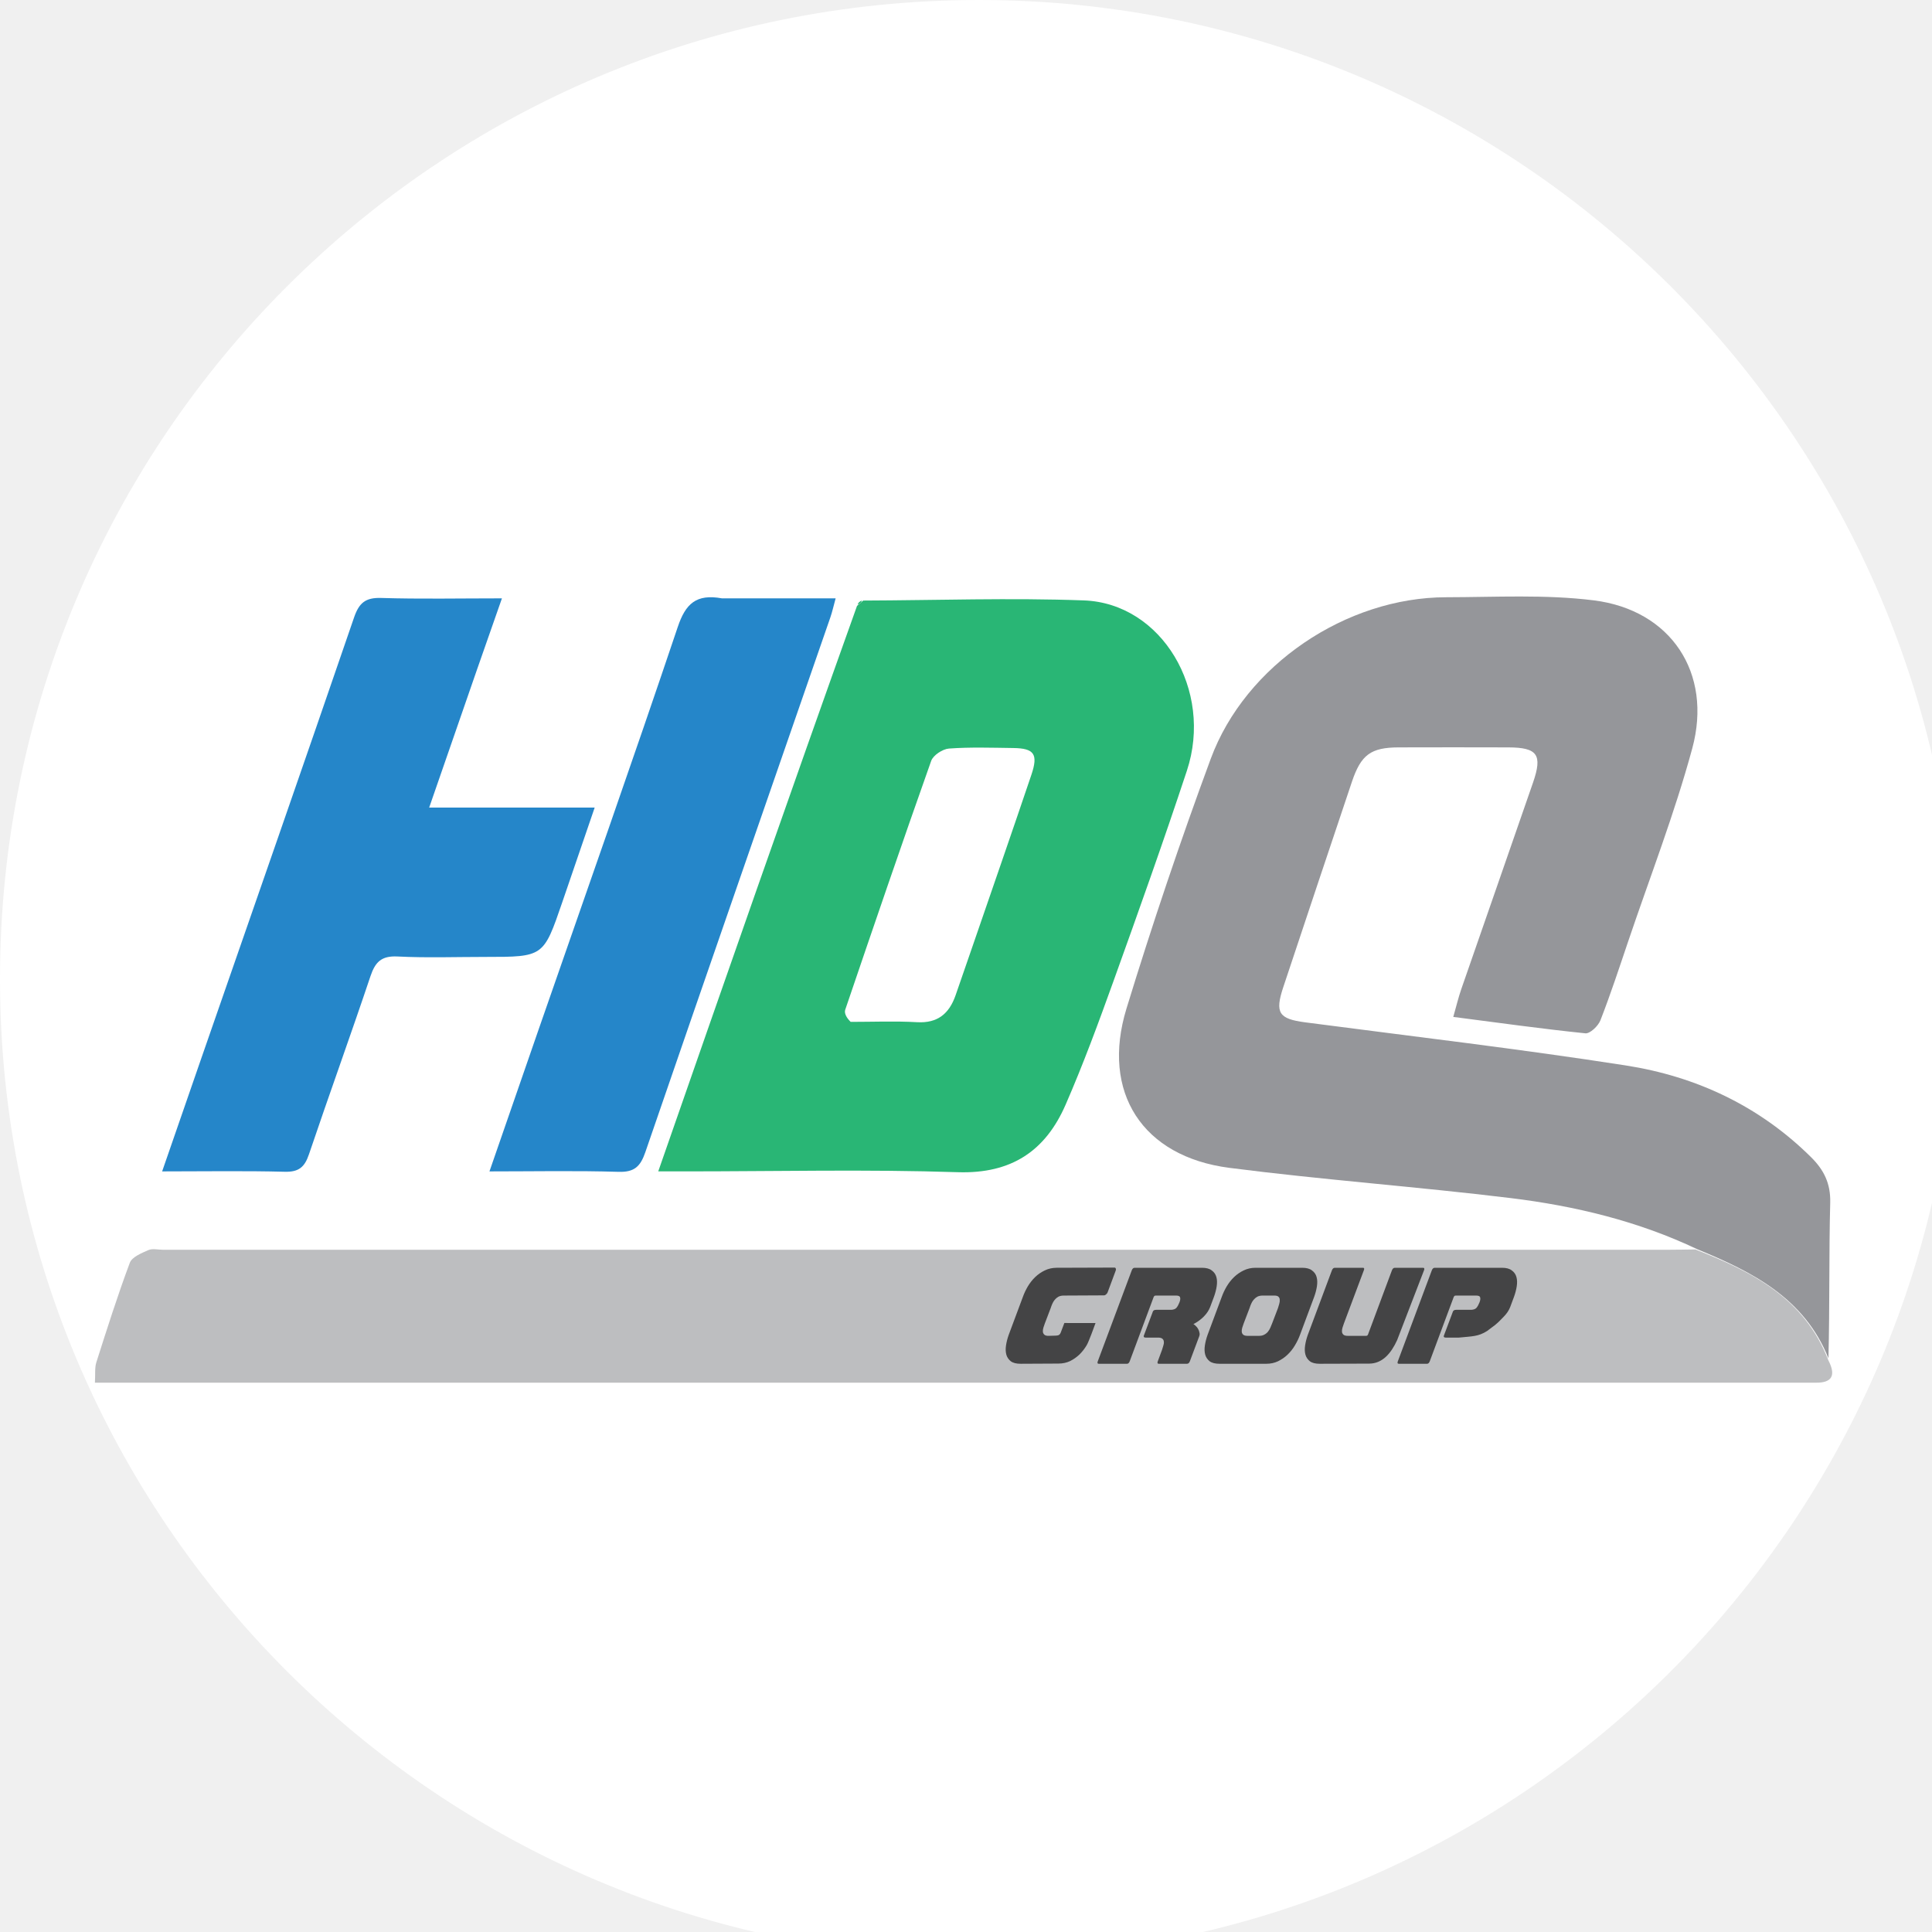
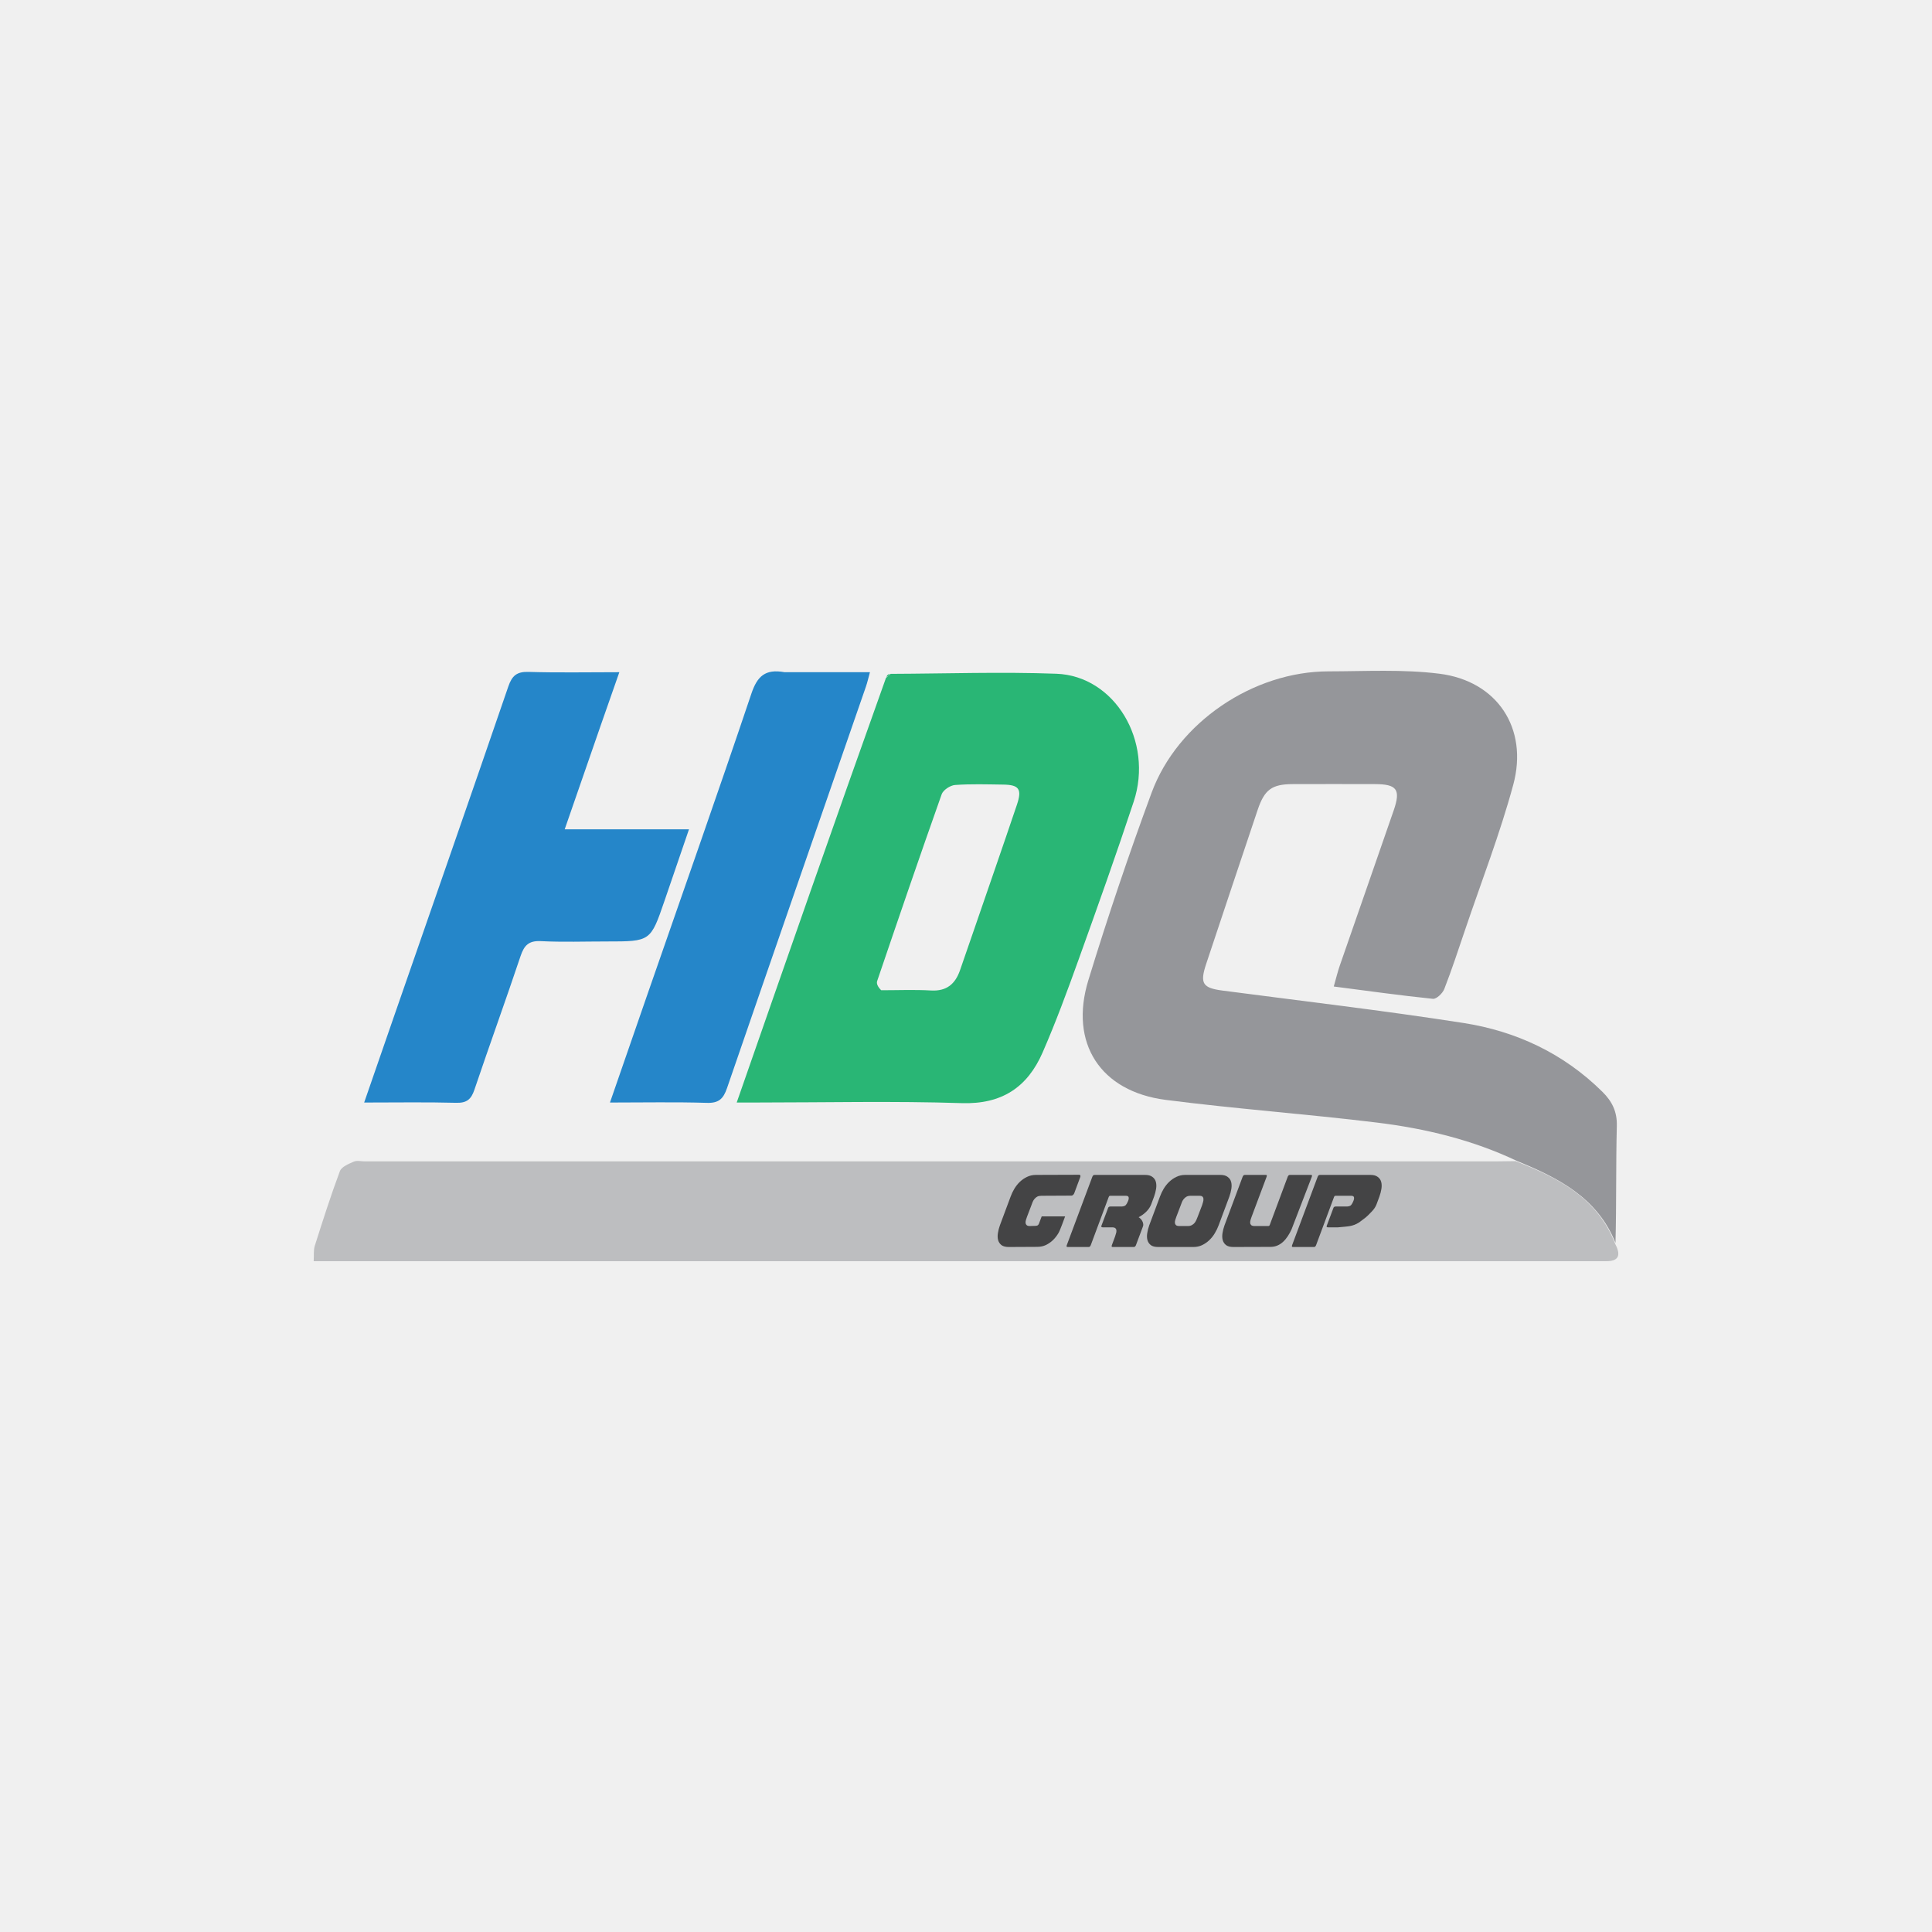
- <svg xmlns="http://www.w3.org/2000/svg" version="1.1" id="Layer_1" x="0px" y="0px" width="100%" viewBox="0 0 450 450" xml:space="preserve" height="100%">
+ <svg xmlns="http://www.w3.org/2000/svg" version="1.1" id="Layer_1" x="0px" y="0px" width="456" viewBox="0 0 450 450" xml:space="preserve" height="456">
  <defs id="defs16" />
-   <circle id="path1" cx="228" cy="228" r="228" fill="#ffffff" />
-   <path fill="#95969a" opacity="1" stroke="none" d="m 395.396,291.001 c -13.811,-6.579 -28.529,-10.113 -43.572,-11.95 -21.786,-2.66 -43.709,-4.229 -65.474,-7.035 -20.255,-2.611 -29.945,-17.598 -23.974,-37.096 5.993,-19.568 12.538,-38.995 19.631,-58.192 8.068,-21.836 31.557,-37.59 54.832,-37.618 11.485,-0.014 23.098,-0.694 34.426,0.73 17.908,2.251 27.652,16.902 22.905,34.439 -4.122,15.231 -9.876,30.021 -14.938,44.996 -2.079,6.149 -4.105,12.322 -6.458,18.366 -0.515,1.323 -2.421,3.151 -3.511,3.039 -10.067,-1.033 -20.095,-2.441 -30.767,-3.821 0.706,-2.473 1.184,-4.51 1.865,-6.477 5.554,-16.043 11.172,-32.063 16.713,-48.11 2.246,-6.504 1.036,-8.169 -5.786,-8.19 -8.5,-0.026 -16.999,-0.025 -25.499,-0.001 -6.487,0.019 -8.782,1.692 -10.905,8.018 -5.35,15.937 -10.684,31.88 -15.986,47.833 -1.997,6.008 -1.024,7.387 5.111,8.191 24.896,3.263 49.849,6.177 74.653,10.038 16.428,2.557 31.154,9.46 43.185,21.385 2.971,2.944 4.561,6.111 4.446,10.564 -0.31,11.991 -0.098,23.996 -0.413,36.268 -5.556,-13.944 -17.638,-20.111 -30.486,-25.376 z" id="path2" />
-   <path fill="#bdbec0" opacity="1" stroke="none" d="m 394.89,291.016 c 13.353,5.25 25.435,11.417 30.972,25.832 1.847,3.57 0.807,5.259 -2.942,5.206 -1.166,-0.017 -2.333,-6.1e-4 -3.499,-6.1e-4 -130.122,1.5e-4 -260.245,2.1e-4 -390.367,2.4e-4 -2.129,0 -4.259,-10e-6 -6.944,-10e-6 0.118,-1.947 -0.081,-3.448 0.335,-4.754 2.472,-7.765 4.939,-15.54 7.789,-23.168 0.506,-1.355 2.712,-2.254 4.311,-2.955 0.978,-0.429 2.298,-0.08 3.464,-0.08 116.96,-7.9e-4 233.92,-10e-4 350.88,-0.005 1.832,-5e-5 3.664,-0.04 6.002,-0.076" id="path3" />
-   <path fill="#29b675" opacity="1" stroke="none" d="m 201.037,139.881 c 17.14,-0.061 34.3,-0.663 51.414,-0.035 18.134,0.666 30.192,20.927 23.998,39.665 -5.427,16.418 -11.239,32.712 -17.089,48.986 -3.484,9.691 -7.05,19.376 -11.161,28.811 -4.687,10.756 -12.615,16.127 -25.107,15.72 -21.121,-0.689 -42.281,-0.191 -63.424,-0.191 -1.807,-8e-5 -3.615,0 -6.351,0 15.407,-44.204 30.597,-87.784 46.301,-131.716 0.816,-0.647 1.118,-0.944 1.419,-1.24 m -2.904,98.133 c 5.157,0.003 10.328,-0.217 15.469,0.075 4.819,0.274 7.48,-2.012 8.962,-6.238 1.32,-3.764 2.613,-7.536 3.911,-11.308 4.595,-13.355 9.236,-26.695 13.754,-40.077 1.631,-4.832 0.652,-6.172 -4.221,-6.236 -4.99,-0.065 -9.998,-0.238 -14.963,0.121 -1.487,0.108 -3.685,1.548 -4.156,2.875 -6.83,19.263 -13.437,38.606 -20.017,57.957 -0.268,0.789 0.252,1.846 1.262,2.829 z" id="path4" />
-   <path fill="#2586c9" opacity="1" stroke="none" d="m 111.054,156.104 c -3.702,10.721 -7.294,21.064 -11.09,31.993 12.922,0 25.316,0 38.549,0 -2.681,7.833 -5.127,15 -7.587,22.163 -4.335,12.625 -4.339,12.624 -17.872,12.624 -6.825,-9e-5 -13.663,0.245 -20.471,-0.099 -3.73,-0.188 -5.182,1.272 -6.297,4.595 -4.652,13.872 -9.647,27.629 -14.327,41.491 -1.002,2.968 -2.364,4.14 -5.631,4.055 -9.293,-0.243 -18.597,-0.085 -28.563,-0.085 3.153,-9.106 6.121,-17.702 9.105,-26.293 11.891,-34.235 23.839,-68.45 35.599,-102.73 1.162,-3.388 2.649,-4.654 6.297,-4.542 9.12,0.28 18.253,0.092 28.144,0.092 -2.045,5.819 -3.896,11.088 -5.857,16.735 z" id="path5" />
-   <path fill="#2586c9" opacity="1" stroke="none" d="m 168.165,139.369 c 8.958,5.2e-4 17.436,5.2e-4 26.472,5.2e-4 -0.484,1.756 -0.784,3.14 -1.244,4.469 -14.373,41.499 -28.799,82.98 -43.077,124.511 -1.137,3.307 -2.518,4.708 -6.238,4.594 -9.794,-0.301 -19.604,-0.102 -30.073,-0.102 3.975,-11.478 7.763,-22.441 11.568,-33.397 10.808,-31.117 21.779,-62.18 32.285,-93.399 1.824,-5.421 4.287,-7.766 10.308,-6.677 z" id="path6" />
-   <path fill="#1bb26b" opacity="1" stroke="none" d="m 200.69,139.873 c 0.045,0.304 -0.256,0.6 -0.877,0.964 -0.036,-0.279 0.247,-0.626 0.877,-0.964 z" id="path7" />
-   <path d="m 247.779,301.762 c -0.496,0.002 -0.917,0.091 -1.264,0.274 -0.322,0.183 -0.607,0.422 -0.855,0.719 -0.223,0.274 -0.409,0.582 -0.558,0.924 -0.149,0.342 -0.273,0.673 -0.372,0.993 l -1.375,3.595 c -0.124,0.32 -0.235,0.651 -0.335,0.993 -0.099,0.342 -0.136,0.651 -0.112,0.924 0.025,0.274 0.136,0.502 0.335,0.685 0.198,0.183 0.533,0.287 1.004,0.274 l 1.579,-0.045 c 0.273,-0.008 0.508,-0.034 0.706,-0.103 0.223,-0.091 0.397,-0.285 0.52,-0.582 l 0.856,-2.259 7.263,0.003 c -0.297,0.822 -1.564,4.345 -2.059,5.166 -0.471,0.799 -1.028,1.518 -1.673,2.157 -0.644,0.616 -1.375,1.13 -2.193,1.541 -0.818,0.388 -1.722,0.577 -2.714,0.582 l -8.791,0.045 c -1.016,0.005 -1.784,-0.194 -2.305,-0.582 -0.52,-0.411 -0.867,-0.924 -1.041,-1.541 -0.173,-0.639 -0.198,-1.358 -0.074,-2.157 0.124,-0.822 0.335,-1.644 0.632,-2.465 l 3.308,-8.868 c 0.297,-0.822 0.682,-1.632 1.152,-2.431 0.496,-0.822 1.066,-1.541 1.71,-2.157 0.669,-0.639 1.413,-1.153 2.23,-1.541 0.843,-0.411 1.76,-0.613 2.751,-0.616 l 13.475,-0.045 c 0.149,-5e-4 0.248,0.069 0.297,0.205 0.074,0.137 0.074,0.297 0,0.479 l -1.896,5.102 c -0.074,0.183 -0.198,0.342 -0.372,0.479 -0.149,0.137 -0.297,0.205 -0.446,0.205 z m 34.981,0.274 c 0.297,-0.822 0.508,-1.632 0.632,-2.431 0.124,-0.822 0.099,-1.541 -0.074,-2.157 -0.173,-0.639 -0.533,-1.153 -1.078,-1.541 -0.52,-0.411 -1.276,-0.616 -2.268,-0.616 H 264.284 c -0.297,0 -0.52,0.194 -0.669,0.582 l -7.918,21.195 c -0.149,0.388 -0.074,0.582 0.223,0.582 h 6.58 c 0.273,0 0.483,-0.194 0.632,-0.582 l 5.576,-14.963 c 0.05,-0.114 0.099,-0.194 0.149,-0.24 0.074,-0.069 0.198,-0.103 0.372,-0.103 h 4.721 c 0.57,0 0.88,0.16 0.929,0.479 0.074,0.297 0.012,0.685 -0.186,1.164 -0.198,0.502 -0.421,0.902 -0.669,1.198 -0.223,0.274 -0.62,0.434 -1.19,0.479 h -3.532 c -0.421,0 -0.682,0.137 -0.781,0.411 l -2.119,5.65 c -0.074,0.274 0.087,0.411 0.483,0.411 h 3.011 c 0.446,0.023 0.756,0.137 0.929,0.342 0.173,0.183 0.26,0.411 0.26,0.685 0.025,0.274 -0.025,0.582 -0.149,0.924 -0.099,0.342 -0.198,0.662 -0.297,0.959 l -0.967,2.602 c -0.149,0.388 -0.074,0.582 0.223,0.582 h 6.58 c 0.297,0 0.52,-0.194 0.669,-0.582 l 2.193,-5.855 c 0.099,-0.274 0.112,-0.548 0.037,-0.822 -0.05,-0.297 -0.149,-0.571 -0.297,-0.822 -0.124,-0.251 -0.285,-0.468 -0.483,-0.651 -0.198,-0.205 -0.372,-0.354 -0.52,-0.445 h -0.074 v -0.069 c 0.942,-0.502 1.747,-1.096 2.416,-1.78 0.669,-0.685 1.152,-1.415 1.45,-2.191 z m 9.665,-6.745 c -0.991,0 -1.908,0.205 -2.751,0.616 -0.818,0.388 -1.561,0.902 -2.23,1.541 -0.644,0.616 -1.214,1.335 -1.71,2.157 -0.471,0.799 -0.855,1.609 -1.152,2.431 l -3.308,8.868 c -0.297,0.822 -0.508,1.644 -0.632,2.465 -0.124,0.799 -0.099,1.518 0.074,2.157 0.173,0.616 0.52,1.13 1.041,1.541 0.52,0.388 1.289,0.582 2.305,0.582 h 10.892 c 0.991,0 1.896,-0.194 2.714,-0.582 0.843,-0.411 1.586,-0.924 2.23,-1.541 0.669,-0.639 1.239,-1.358 1.71,-2.157 0.496,-0.822 0.892,-1.644 1.19,-2.465 l 3.308,-8.868 c 0.297,-0.822 0.508,-1.632 0.632,-2.431 0.124,-0.822 0.099,-1.541 -0.074,-2.157 -0.173,-0.639 -0.533,-1.153 -1.078,-1.541 -0.52,-0.411 -1.276,-0.616 -2.268,-0.616 z m 5.242,9.382 -1.375,3.595 c -0.124,0.32 -0.26,0.651 -0.409,0.993 -0.149,0.342 -0.335,0.651 -0.558,0.924 -0.223,0.274 -0.508,0.502 -0.855,0.685 -0.322,0.183 -0.719,0.274 -1.19,0.274 h -2.714 c -0.471,0 -0.805,-0.091 -1.004,-0.274 -0.198,-0.183 -0.31,-0.411 -0.335,-0.685 -0.025,-0.274 0.012,-0.582 0.112,-0.924 0.099,-0.342 0.211,-0.673 0.335,-0.993 l 1.375,-3.595 c 0.099,-0.32 0.223,-0.651 0.372,-0.993 0.149,-0.342 0.335,-0.651 0.558,-0.924 0.248,-0.297 0.533,-0.536 0.855,-0.719 0.347,-0.183 0.768,-0.274 1.264,-0.274 h 2.714 c 0.471,0 0.793,0.091 0.967,0.274 0.198,0.183 0.297,0.422 0.297,0.719 0.025,0.274 -0.012,0.582 -0.112,0.924 -0.099,0.342 -0.198,0.673 -0.297,0.993 z m 16.245,6.471 c -0.471,0 -0.805,-0.091 -1.004,-0.274 -0.198,-0.183 -0.31,-0.411 -0.335,-0.685 -0.025,-0.274 0.012,-0.582 0.112,-0.924 0.099,-0.342 0.211,-0.673 0.335,-0.993 l 4.647,-12.395 c 0.149,-0.388 0.087,-0.582 -0.186,-0.582 h -6.58 c -0.297,0 -0.52,0.194 -0.669,0.582 l -5.613,15.031 c -0.297,0.822 -0.508,1.644 -0.632,2.465 -0.124,0.799 -0.099,1.518 0.074,2.157 0.173,0.616 0.52,1.13 1.041,1.541 0.52,0.388 1.289,0.585 2.305,0.582 l 11.5,-0.036 c 3.086,-0.009 5.102,-2.382 6.513,-5.475 l 6.262,-16.265 c 0.149,-0.388 0.074,-0.582 -0.223,-0.582 h -6.58 c -0.297,0 -0.52,0.194 -0.669,0.582 l -5.576,14.963 c -0.05,0.114 -0.111,0.194 -0.186,0.24 -0.05,0.046 -0.149,0.068 -0.297,0.068 z m 38.735,-9.108 c 0.297,-0.822 0.508,-1.632 0.632,-2.431 0.124,-0.822 0.099,-1.541 -0.074,-2.157 -0.173,-0.639 -0.533,-1.153 -1.078,-1.541 -0.52,-0.411 -1.276,-0.616 -2.268,-0.616 h -15.687 c -0.297,0 -0.52,0.194 -0.669,0.582 l -7.918,21.195 c -0.149,0.388 -0.074,0.582 0.223,0.582 h 6.58 c 0.273,0 0.483,-0.194 0.632,-0.582 l 5.576,-14.963 c 0.05,-0.114 0.099,-0.194 0.149,-0.24 0.074,-0.069 0.198,-0.103 0.372,-0.103 h 4.721 c 0.57,0 0.88,0.16 0.929,0.479 0.074,0.297 0.012,0.685 -0.186,1.164 -0.198,0.502 -0.421,0.902 -0.669,1.198 -0.223,0.274 -0.62,0.434 -1.19,0.479 h -3.532 c -0.421,0 -0.682,0.137 -0.781,0.411 l -2.119,5.65 c -0.074,0.274 0.087,0.411 0.483,0.411 h 3.011 c 3.208,-0.32 4.528,-0.24 6.588,-1.536 l 1.891,-1.423 c 0.879,-0.725 1.372,-1.287 2.041,-1.972 0.669,-0.685 1.152,-1.415 1.45,-2.191 z" id="text1" style="font-size:35.323px;font-family:'Easy Ride Super-Italic';-inkscape-font-specification:'Easy Ride Super-Italic, Normal';fill:#444445;stroke-width:2.973" aria-label="GROUP" />
+   <path fill="#95969a" opacity="1" stroke="none" d="m 353.387,270.438 c -10.372,-4.94 -21.424,-7.594 -32.721,-8.974 -16.361,-1.998 -32.824,-3.176 -49.168,-5.283 -15.21,-1.961 -22.488,-13.215 -18.004,-27.858 4.5,-14.695 9.416,-29.284 14.742,-43.7 6.059,-16.398 23.698,-28.229 41.177,-28.25 8.625,-0.011 17.346,-0.521 25.853,0.548 13.448,1.691 20.765,12.693 17.201,25.862 -3.096,11.438 -7.416,22.545 -11.218,33.79 -1.561,4.618 -3.083,9.253 -4.849,13.792 -0.387,0.993 -1.818,2.366 -2.636,2.282 -7.56,-0.776 -15.09,-1.833 -23.105,-2.87 0.53,-1.857 0.889,-3.387 1.401,-4.864 4.171,-12.047 8.39,-24.078 12.551,-36.129 1.686,-4.884 0.778,-6.135 -4.345,-6.15 -6.383,-0.019 -12.766,-0.019 -19.149,-7.5e-4 -4.872,0.014 -6.595,1.271 -8.19,6.021 -4.018,11.968 -8.023,23.94 -12.005,35.921 -1.499,4.512 -0.769,5.547 3.838,6.151 18.696,2.451 37.435,4.639 56.062,7.538 12.337,1.92 23.395,7.104 32.43,16.059 2.231,2.211 3.425,4.589 3.339,7.933 -0.232,9.005 -0.073,18.02 -0.31,27.236 -4.173,-10.472 -13.245,-15.103 -22.894,-19.056 z" id="path2" style="stroke-width:0.751" />
+   <path fill="#bdbec0" opacity="1" stroke="none" d="m 353.008,270.449 c 10.028,3.942 19.1,8.573 23.259,19.399 1.387,2.681 0.606,3.949 -2.21,3.909 -0.876,-0.013 -1.752,-4.6e-4 -2.627,-4.6e-4 -97.717,1.1e-4 -195.434,1.6e-4 -293.151,1.8e-4 -1.599,0 -3.198,-10e-6 -5.215,-10e-6 0.088,-1.462 -0.061,-2.589 0.251,-3.57 1.856,-5.831 3.709,-11.67 5.849,-17.399 0.38,-1.017 2.036,-1.692 3.238,-2.219 0.735,-0.322 1.726,-0.06 2.601,-0.06 87.833,-6e-4 175.665,-7.5e-4 263.498,-0.004 1.376,-3e-5 2.752,-0.03 4.507,-0.057" id="path3" style="stroke-width:0.751" />
+   <path fill="#29b675" opacity="1" stroke="none" d="m 207.431,156.953 c 12.871,-0.046 25.758,-0.498 38.61,-0.026 13.618,0.5 22.673,15.715 18.021,29.787 -4.076,12.329 -8.44,24.565 -12.833,36.786 -2.616,7.277 -5.294,14.551 -8.382,21.636 -3.52,8.078 -9.473,12.111 -18.854,11.805 -15.861,-0.517 -31.751,-0.143 -47.629,-0.144 -1.357,-6e-5 -2.714,0 -4.769,0 11.57,-33.196 22.977,-65.923 34.77,-98.914 0.613,-0.486 0.839,-0.709 1.066,-0.931 m -2.181,73.694 c 3.873,0.002 7.756,-0.163 11.616,0.057 3.619,0.205 5.617,-1.511 6.73,-4.684 0.991,-2.826 1.962,-5.66 2.937,-8.492 3.451,-10.029 6.936,-20.047 10.329,-30.096 1.225,-3.629 0.49,-4.635 -3.17,-4.683 -3.748,-0.049 -7.508,-0.179 -11.237,0.091 -1.117,0.081 -2.767,1.163 -3.121,2.159 -5.129,14.466 -10.091,28.992 -15.032,43.524 -0.201,0.592 0.189,1.386 0.948,2.125 z" id="path4" style="stroke-width:0.751" />
+   <path fill="#2586c9" opacity="1" stroke="none" d="m 139.858,169.135 c -2.78,8.051 -5.477,15.818 -8.328,24.026 9.704,0 19.012,0 28.949,0 -2.013,5.882 -3.85,11.264 -5.697,16.643 -3.256,9.481 -3.258,9.48 -13.422,9.48 -5.125,-7e-5 -10.26,0.184 -15.373,-0.074 -2.801,-0.141 -3.892,0.955 -4.729,3.451 -3.493,10.417 -7.244,20.748 -10.759,31.159 -0.753,2.229 -1.775,3.109 -4.228,3.045 -6.979,-0.182 -13.965,-0.064 -21.449,-0.064 2.368,-6.838 4.597,-13.294 6.837,-19.745 8.93,-25.709 17.902,-51.403 26.733,-77.146 0.873,-2.544 1.989,-3.495 4.729,-3.411 6.848,0.21 13.708,0.069 21.135,0.069 -1.535,4.37 -2.926,8.327 -4.399,12.568 z" id="path5" style="stroke-width:0.751" />
+   <path fill="#2586c9" opacity="1" stroke="none" d="m 182.746,156.568 c 6.727,4e-4 13.094,4e-4 19.879,4e-4 -0.364,1.319 -0.589,2.358 -0.934,3.356 -10.794,31.164 -21.627,62.315 -32.349,93.503 -0.854,2.483 -1.891,3.536 -4.685,3.45 -7.355,-0.226 -14.722,-0.076 -22.584,-0.076 2.985,-8.62 5.83,-16.852 8.687,-25.08 8.116,-23.368 16.355,-46.695 24.245,-70.139 1.37,-4.071 3.219,-5.832 7.741,-5.014 z" id="path6" style="stroke-width:0.751" />
+   <path fill="#1bb26b" opacity="1" stroke="none" d="m 207.171,156.946 c 0.034,0.229 -0.193,0.451 -0.658,0.724 -0.027,-0.21 0.186,-0.47 0.658,-0.724 z" id="path7" style="stroke-width:0.751" />
+   <path d="m 242.533,278.519 c -0.372,0.002 -0.689,0.069 -0.949,0.206 -0.242,0.137 -0.456,0.317 -0.642,0.54 -0.168,0.206 -0.307,0.437 -0.419,0.694 -0.112,0.257 -0.205,0.506 -0.279,0.746 l -1.033,2.7 c -0.093,0.24 -0.177,0.489 -0.251,0.746 -0.074,0.257 -0.102,0.489 -0.084,0.694 0.019,0.206 0.102,0.377 0.251,0.514 0.149,0.137 0.4,0.216 0.754,0.206 l 1.186,-0.034 c 0.205,-0.006 0.382,-0.026 0.53,-0.077 0.168,-0.069 0.298,-0.214 0.391,-0.437 l 0.643,-1.697 5.454,0.002 c -0.223,0.617 -1.174,3.263 -1.546,3.88 -0.354,0.6 -0.772,1.14 -1.256,1.62 -0.484,0.463 -1.033,0.849 -1.647,1.157 -0.614,0.291 -1.293,0.433 -2.038,0.437 l -6.601,0.034 c -0.763,0.004 -1.34,-0.146 -1.731,-0.437 -0.391,-0.309 -0.651,-0.694 -0.782,-1.157 -0.13,-0.48 -0.149,-1.02 -0.056,-1.62 0.093,-0.617 0.251,-1.234 0.475,-1.851 l 2.485,-6.66 c 0.223,-0.617 0.512,-1.226 0.865,-1.826 0.372,-0.617 0.8,-1.157 1.284,-1.62 0.502,-0.48 1.061,-0.866 1.675,-1.157 0.633,-0.309 1.321,-0.46 2.066,-0.463 l 10.119,-0.034 c 0.112,-3.8e-4 0.186,0.051 0.223,0.154 0.056,0.103 0.056,0.223 0,0.36 l -1.424,3.831 c -0.056,0.137 -0.149,0.257 -0.279,0.36 -0.112,0.103 -0.223,0.154 -0.335,0.154 z m 26.269,0.206 c 0.223,-0.617 0.382,-1.226 0.475,-1.826 0.093,-0.617 0.074,-1.157 -0.056,-1.62 -0.13,-0.48 -0.4,-0.866 -0.81,-1.157 -0.391,-0.309 -0.958,-0.463 -1.703,-0.463 h -11.781 c -0.223,0 -0.391,0.146 -0.502,0.437 l -5.946,15.916 c -0.112,0.291 -0.056,0.437 0.168,0.437 h 4.941 c 0.205,0 0.363,-0.146 0.475,-0.437 l 4.187,-11.237 c 0.037,-0.086 0.074,-0.146 0.112,-0.18 0.056,-0.051 0.149,-0.077 0.279,-0.077 h 3.545 c 0.428,0 0.661,0.12 0.698,0.36 0.056,0.223 0.009,0.514 -0.14,0.874 -0.149,0.377 -0.316,0.677 -0.502,0.9 -0.167,0.206 -0.465,0.326 -0.893,0.36 h -2.652 c -0.316,0 -0.512,0.103 -0.586,0.309 l -1.591,4.243 c -0.056,0.206 0.065,0.309 0.363,0.309 h 2.261 c 0.335,0.017 0.568,0.103 0.698,0.257 0.13,0.137 0.195,0.309 0.195,0.514 0.018,0.206 -0.019,0.437 -0.112,0.694 -0.074,0.257 -0.149,0.497 -0.223,0.72 l -0.726,1.954 c -0.112,0.291 -0.056,0.437 0.167,0.437 h 4.941 c 0.223,0 0.391,-0.146 0.502,-0.437 l 1.647,-4.397 c 0.074,-0.206 0.084,-0.411 0.028,-0.617 -0.037,-0.223 -0.112,-0.429 -0.223,-0.617 -0.093,-0.189 -0.214,-0.351 -0.363,-0.489 -0.149,-0.154 -0.279,-0.266 -0.391,-0.334 h -0.056 v -0.051 c 0.707,-0.377 1.312,-0.823 1.815,-1.337 0.502,-0.514 0.865,-1.063 1.089,-1.646 z m 7.258,-5.065 c -0.744,0 -1.433,0.154 -2.066,0.463 -0.614,0.291 -1.172,0.677 -1.675,1.157 -0.484,0.463 -0.912,1.003 -1.284,1.62 -0.354,0.6 -0.642,1.209 -0.865,1.826 l -2.485,6.66 c -0.223,0.617 -0.382,1.234 -0.475,1.851 -0.093,0.6 -0.074,1.14 0.056,1.62 0.13,0.463 0.391,0.849 0.782,1.157 0.391,0.291 0.968,0.437 1.731,0.437 h 8.179 c 0.744,0 1.424,-0.146 2.038,-0.437 0.633,-0.309 1.191,-0.694 1.675,-1.157 0.502,-0.48 0.931,-1.02 1.284,-1.62 0.372,-0.617 0.67,-1.234 0.893,-1.851 l 2.485,-6.66 c 0.223,-0.617 0.382,-1.226 0.475,-1.826 0.093,-0.617 0.074,-1.157 -0.056,-1.62 -0.13,-0.48 -0.4,-0.866 -0.81,-1.157 -0.391,-0.309 -0.958,-0.463 -1.703,-0.463 z m 3.936,7.045 -1.033,2.7 c -0.093,0.24 -0.195,0.489 -0.307,0.746 -0.112,0.257 -0.251,0.489 -0.419,0.694 -0.167,0.206 -0.382,0.377 -0.642,0.514 -0.242,0.137 -0.54,0.206 -0.893,0.206 h -2.038 c -0.354,0 -0.605,-0.069 -0.754,-0.206 -0.149,-0.137 -0.233,-0.309 -0.251,-0.514 -0.019,-0.206 0.009,-0.437 0.084,-0.694 0.074,-0.257 0.158,-0.506 0.251,-0.746 l 1.033,-2.7 c 0.074,-0.24 0.168,-0.489 0.279,-0.746 0.112,-0.257 0.251,-0.489 0.419,-0.694 0.186,-0.223 0.4,-0.403 0.642,-0.54 0.261,-0.137 0.577,-0.206 0.949,-0.206 h 2.038 c 0.354,0 0.596,0.069 0.726,0.206 0.149,0.137 0.223,0.317 0.223,0.54 0.019,0.206 -0.009,0.437 -0.084,0.694 -0.074,0.257 -0.149,0.506 -0.223,0.746 z m 12.199,4.86 c -0.354,0 -0.605,-0.069 -0.754,-0.206 -0.149,-0.137 -0.233,-0.309 -0.251,-0.514 -0.019,-0.206 0.009,-0.437 0.084,-0.694 0.074,-0.257 0.158,-0.506 0.251,-0.746 l 3.49,-9.308 c 0.112,-0.291 0.065,-0.437 -0.14,-0.437 h -4.941 c -0.223,0 -0.391,0.146 -0.502,0.437 l -4.215,11.288 c -0.223,0.617 -0.382,1.234 -0.475,1.851 -0.093,0.6 -0.074,1.14 0.056,1.62 0.13,0.463 0.391,0.849 0.782,1.157 0.391,0.291 0.968,0.44 1.731,0.437 l 8.636,-0.027 c 2.317,-0.007 3.832,-1.789 4.891,-4.112 l 4.702,-12.215 c 0.112,-0.291 0.056,-0.437 -0.168,-0.437 h -4.941 c -0.223,0 -0.391,0.146 -0.502,0.437 l -4.187,11.237 c -0.037,0.086 -0.084,0.146 -0.14,0.18 -0.037,0.034 -0.112,0.051 -0.223,0.051 z m 29.089,-6.84 c 0.223,-0.617 0.382,-1.226 0.475,-1.826 0.093,-0.617 0.074,-1.157 -0.056,-1.62 -0.13,-0.48 -0.4,-0.866 -0.81,-1.157 -0.391,-0.309 -0.958,-0.463 -1.703,-0.463 h -11.781 c -0.223,0 -0.391,0.146 -0.502,0.437 l -5.946,15.916 c -0.112,0.291 -0.056,0.437 0.168,0.437 h 4.941 c 0.205,0 0.363,-0.146 0.475,-0.437 l 4.187,-11.237 c 0.037,-0.086 0.074,-0.146 0.112,-0.18 0.056,-0.051 0.149,-0.077 0.279,-0.077 h 3.545 c 0.428,0 0.661,0.12 0.698,0.36 0.056,0.223 0.009,0.514 -0.14,0.874 -0.149,0.377 -0.316,0.677 -0.502,0.9 -0.168,0.206 -0.465,0.326 -0.893,0.36 h -2.652 c -0.316,0 -0.512,0.103 -0.586,0.309 l -1.591,4.243 c -0.056,0.206 0.065,0.309 0.363,0.309 h 2.261 c 2.409,-0.241 3.401,-0.18 4.948,-1.153 l 1.42,-1.069 c 0.66,-0.545 1.03,-0.966 1.533,-1.481 0.502,-0.514 0.865,-1.063 1.089,-1.646 z" id="text1" style="font-size:35.323px;font-family:'Easy Ride Super-Italic';-inkscape-font-specification:'Easy Ride Super-Italic, Normal';fill:#444445;stroke-width:2.233" aria-label="GROUP" />
</svg>
